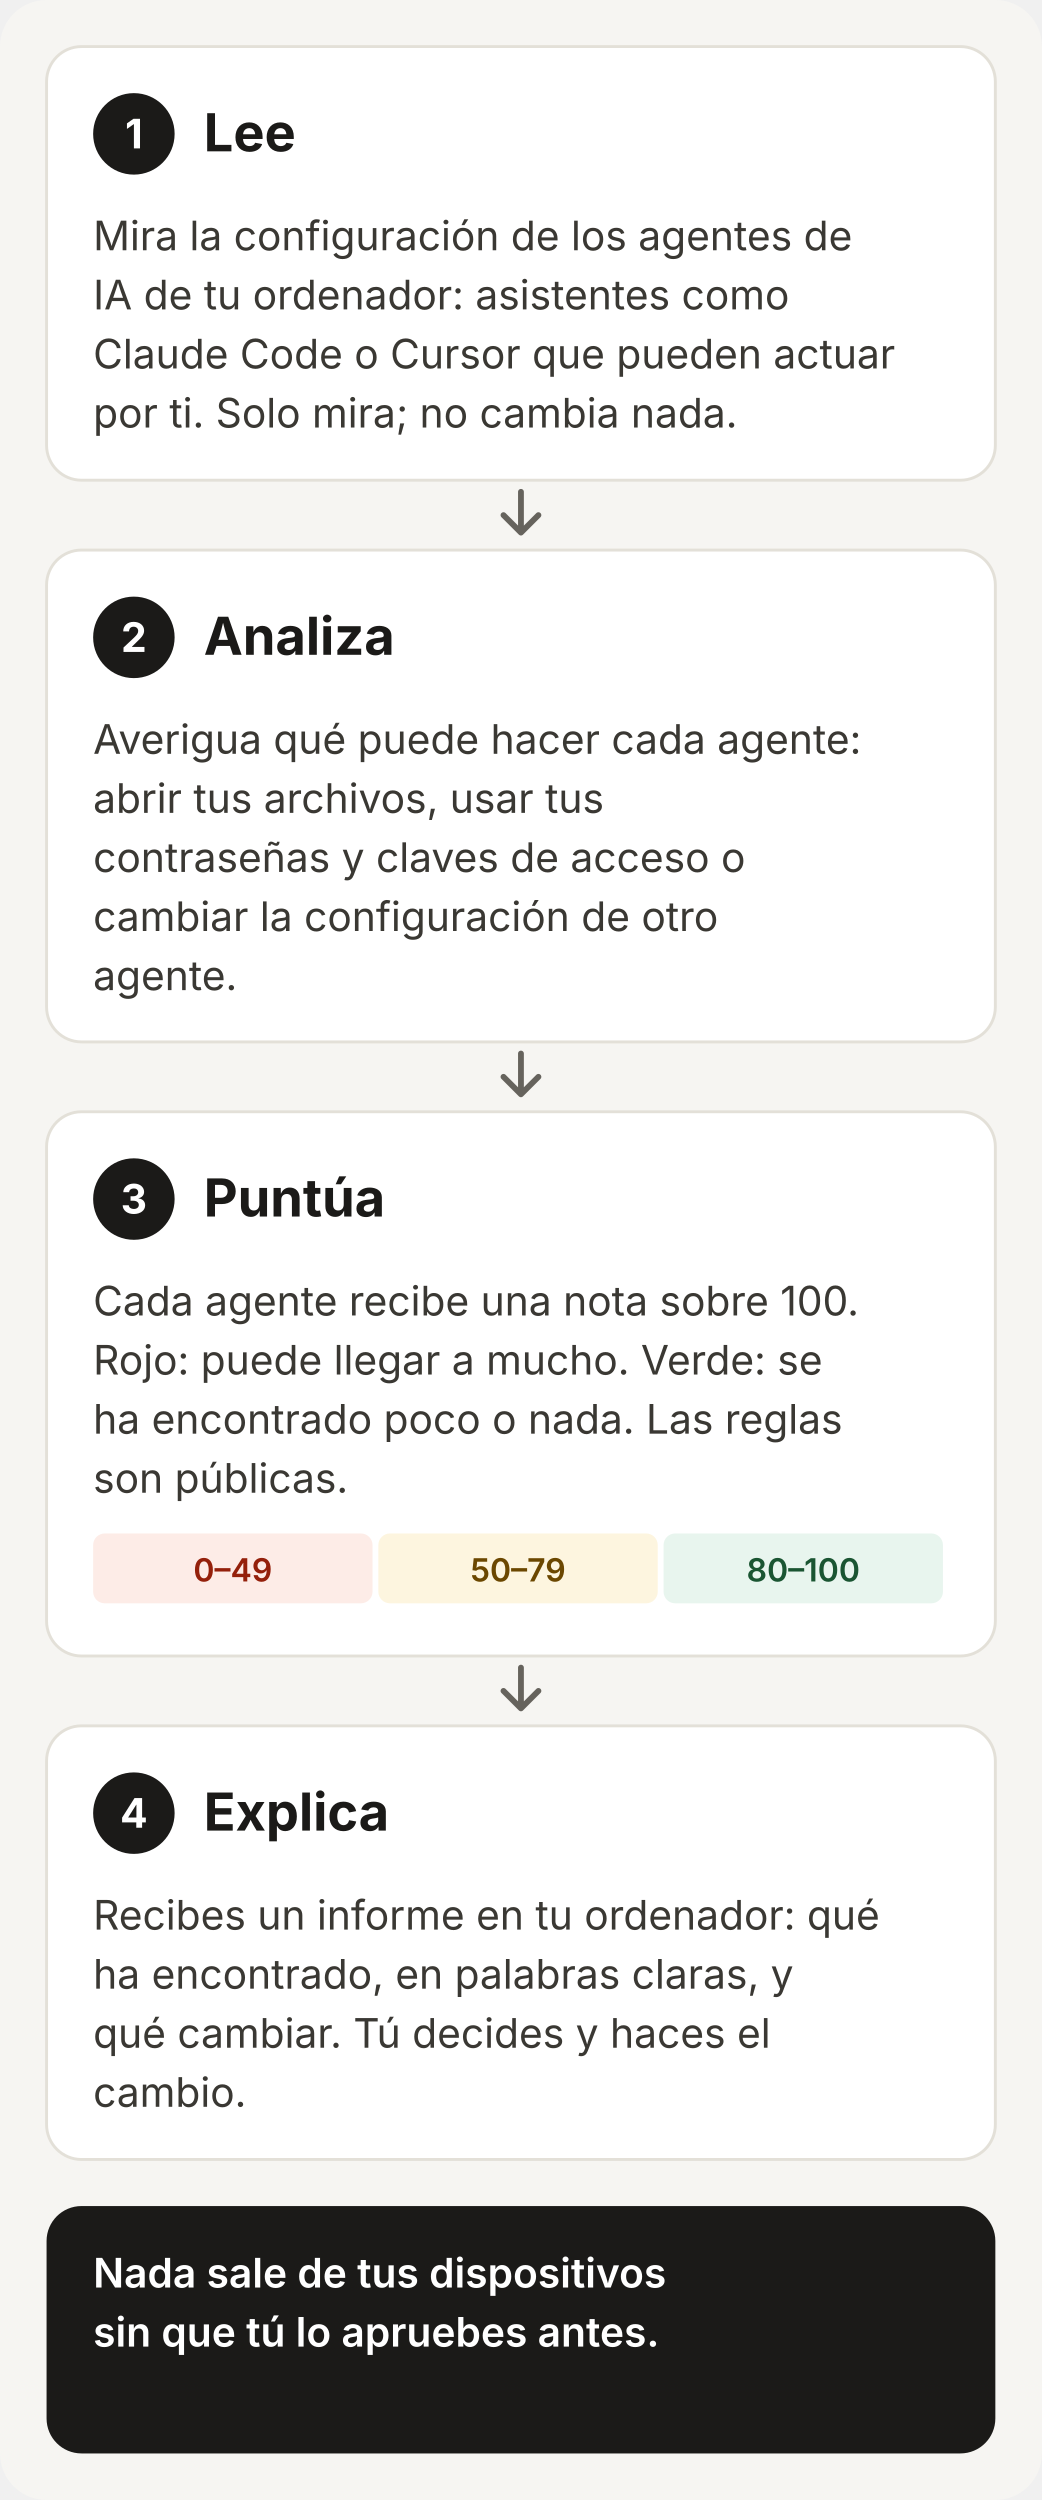
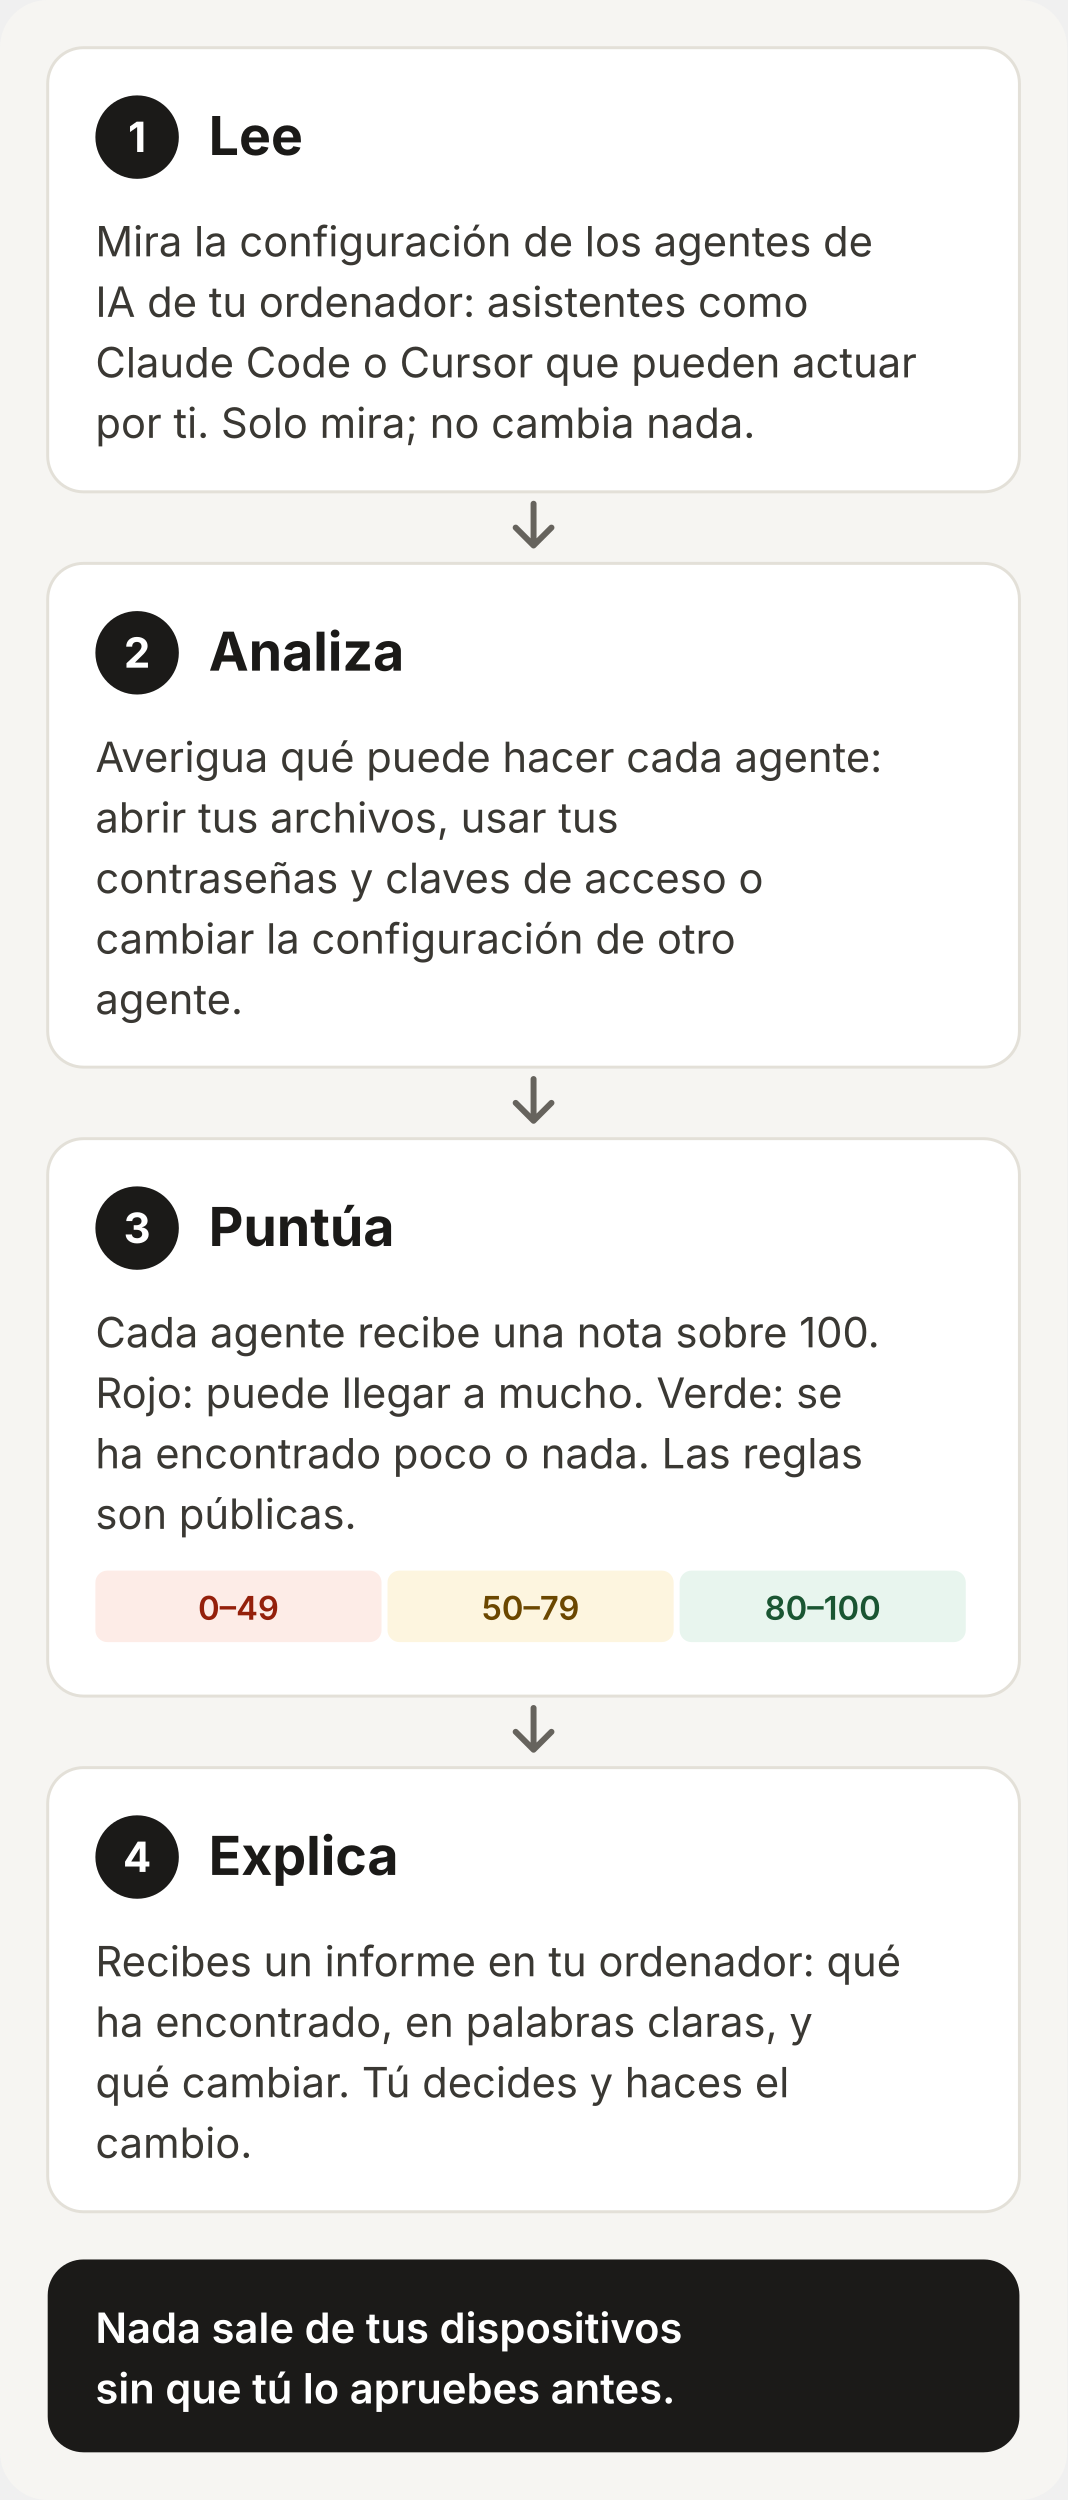
- <svg xmlns="http://www.w3.org/2000/svg" viewBox="0 0 358 859" width="358" height="859" role="img" font-family="system-ui,-apple-system,&quot;Segoe UI&quot;,sans-serif">
-   <rect width="358" height="859" rx="16" fill="#F6F5F2" />
+ <svg xmlns="http://www.w3.org/2000/svg" viewBox="0 0 358 838.7" width="358" height="838.7" role="img" font-family="system-ui,-apple-system,&quot;Segoe UI&quot;,sans-serif">
+   <rect width="358" height="838.7" rx="16" fill="#F6F5F2" />
  <rect x="16" y="16" width="326" height="149" rx="12" fill="#FFFFFF" stroke="#E3E0D8" />
  <circle cx="46" cy="46" r="14" fill="#1B1A18" />
  <text x="46" y="51" font-size="14" font-weight="700" fill="#FFFFFF" text-anchor="middle">1</text>
  <text x="70" y="52" font-size="18" font-weight="700" fill="#1B1A18">Lee</text>
  <text x="32" y="86.0" font-size="14" font-weight="400" fill="#3A3833">Mira la configuración de los agentes de</text>
  <text x="32" y="106.3" font-size="14" font-weight="400" fill="#3A3833">IA de tu ordenador: asistentes como</text>
  <text x="32" y="126.6" font-size="14" font-weight="400" fill="#3A3833">Claude Code o Cursor que pueden actuar</text>
  <text x="32" y="146.9" font-size="14" font-weight="400" fill="#3A3833">por ti. Solo mira; no cambia nada.</text>
  <path d="M179.0 169 v14 m-6 -6 l6 6 l6 -6" fill="none" stroke="#66635D" stroke-width="2" stroke-linecap="round" stroke-linejoin="round" />
  <rect x="16" y="189" width="326" height="169" rx="12" fill="#FFFFFF" stroke="#E3E0D8" />
  <circle cx="46" cy="219" r="14" fill="#1B1A18" />
  <text x="46" y="224" font-size="14" font-weight="700" fill="#FFFFFF" text-anchor="middle">2</text>
  <text x="70" y="225" font-size="18" font-weight="700" fill="#1B1A18">Analiza</text>
  <text x="32" y="259.0" font-size="14" font-weight="400" fill="#3A3833">Averigua qué puede hacer cada agente:</text>
  <text x="32" y="279.3" font-size="14" font-weight="400" fill="#3A3833">abrir tus archivos, usar tus</text>
  <text x="32" y="299.6" font-size="14" font-weight="400" fill="#3A3833">contraseñas y claves de acceso o</text>
  <text x="32" y="319.9" font-size="14" font-weight="400" fill="#3A3833">cambiar la configuración de otro</text>
  <text x="32" y="340.2" font-size="14" font-weight="400" fill="#3A3833">agente.</text>
  <path d="M179.0 362 v14 m-6 -6 l6 6 l6 -6" fill="none" stroke="#66635D" stroke-width="2" stroke-linecap="round" stroke-linejoin="round" />
  <rect x="16" y="382" width="326" height="187" rx="12" fill="#FFFFFF" stroke="#E3E0D8" />
  <circle cx="46" cy="412" r="14" fill="#1B1A18" />
  <text x="46" y="417" font-size="14" font-weight="700" fill="#FFFFFF" text-anchor="middle">3</text>
  <text x="70" y="418" font-size="18" font-weight="700" fill="#1B1A18">Puntúa</text>
  <text x="32" y="452.0" font-size="14" font-weight="400" fill="#3A3833">Cada agente recibe una nota sobre 100.</text>
  <text x="32" y="472.3" font-size="14" font-weight="400" fill="#3A3833">Rojo: puede llegar a mucho. Verde: se</text>
  <text x="32" y="492.6" font-size="14" font-weight="400" fill="#3A3833">ha encontrado poco o nada. Las reglas</text>
  <text x="32" y="512.9" font-size="14" font-weight="400" fill="#3A3833">son públicas.</text>
  <rect x="32.0" y="526.9" width="96.0" height="24" rx="4" fill="#FDECE7" />
  <text x="80.0" y="543.4" font-size="11" font-weight="600" fill="#94200B" text-anchor="middle">0–49</text>
  <rect x="130.0" y="526.9" width="96.0" height="24" rx="4" fill="#FDF5DF" />
  <text x="178.0" y="543.4" font-size="11" font-weight="600" fill="#6B4700" text-anchor="middle">50–79</text>
  <rect x="228.0" y="526.9" width="96.0" height="24" rx="4" fill="#E8F5EE" />
  <text x="276.0" y="543.4" font-size="11" font-weight="600" fill="#1A5532" text-anchor="middle">80–100</text>
  <path d="M179.0 573 v14 m-6 -6 l6 6 l6 -6" fill="none" stroke="#66635D" stroke-width="2" stroke-linecap="round" stroke-linejoin="round" />
  <rect x="16" y="593" width="326" height="149" rx="12" fill="#FFFFFF" stroke="#E3E0D8" />
  <circle cx="46" cy="623" r="14" fill="#1B1A18" />
  <text x="46" y="628" font-size="14" font-weight="700" fill="#FFFFFF" text-anchor="middle">4</text>
  <text x="70" y="629" font-size="18" font-weight="700" fill="#1B1A18">Explica</text>
  <text x="32" y="663.0" font-size="14" font-weight="400" fill="#3A3833">Recibes un informe en tu ordenador: qué</text>
  <text x="32" y="683.3" font-size="14" font-weight="400" fill="#3A3833">ha encontrado, en palabras claras, y</text>
  <text x="32" y="703.6" font-size="14" font-weight="400" fill="#3A3833">qué cambiar. Tú decides y haces el</text>
  <text x="32" y="723.9" font-size="14" font-weight="400" fill="#3A3833">cambio.</text>
-   <rect x="16" y="758" width="326" height="85" rx="12" fill="#1B1A18" />
+   <rect x="16" y="758" width="326" height="64.7" rx="12" fill="#1B1A18" />
  <text x="32" y="786.0" font-size="14" font-weight="600" fill="#FFFFFF">Nada sale de tus dispositivos</text>
  <text x="32" y="806.3" font-size="14" font-weight="600" fill="#FFFFFF">sin que tú lo apruebes antes.</text>
</svg>
